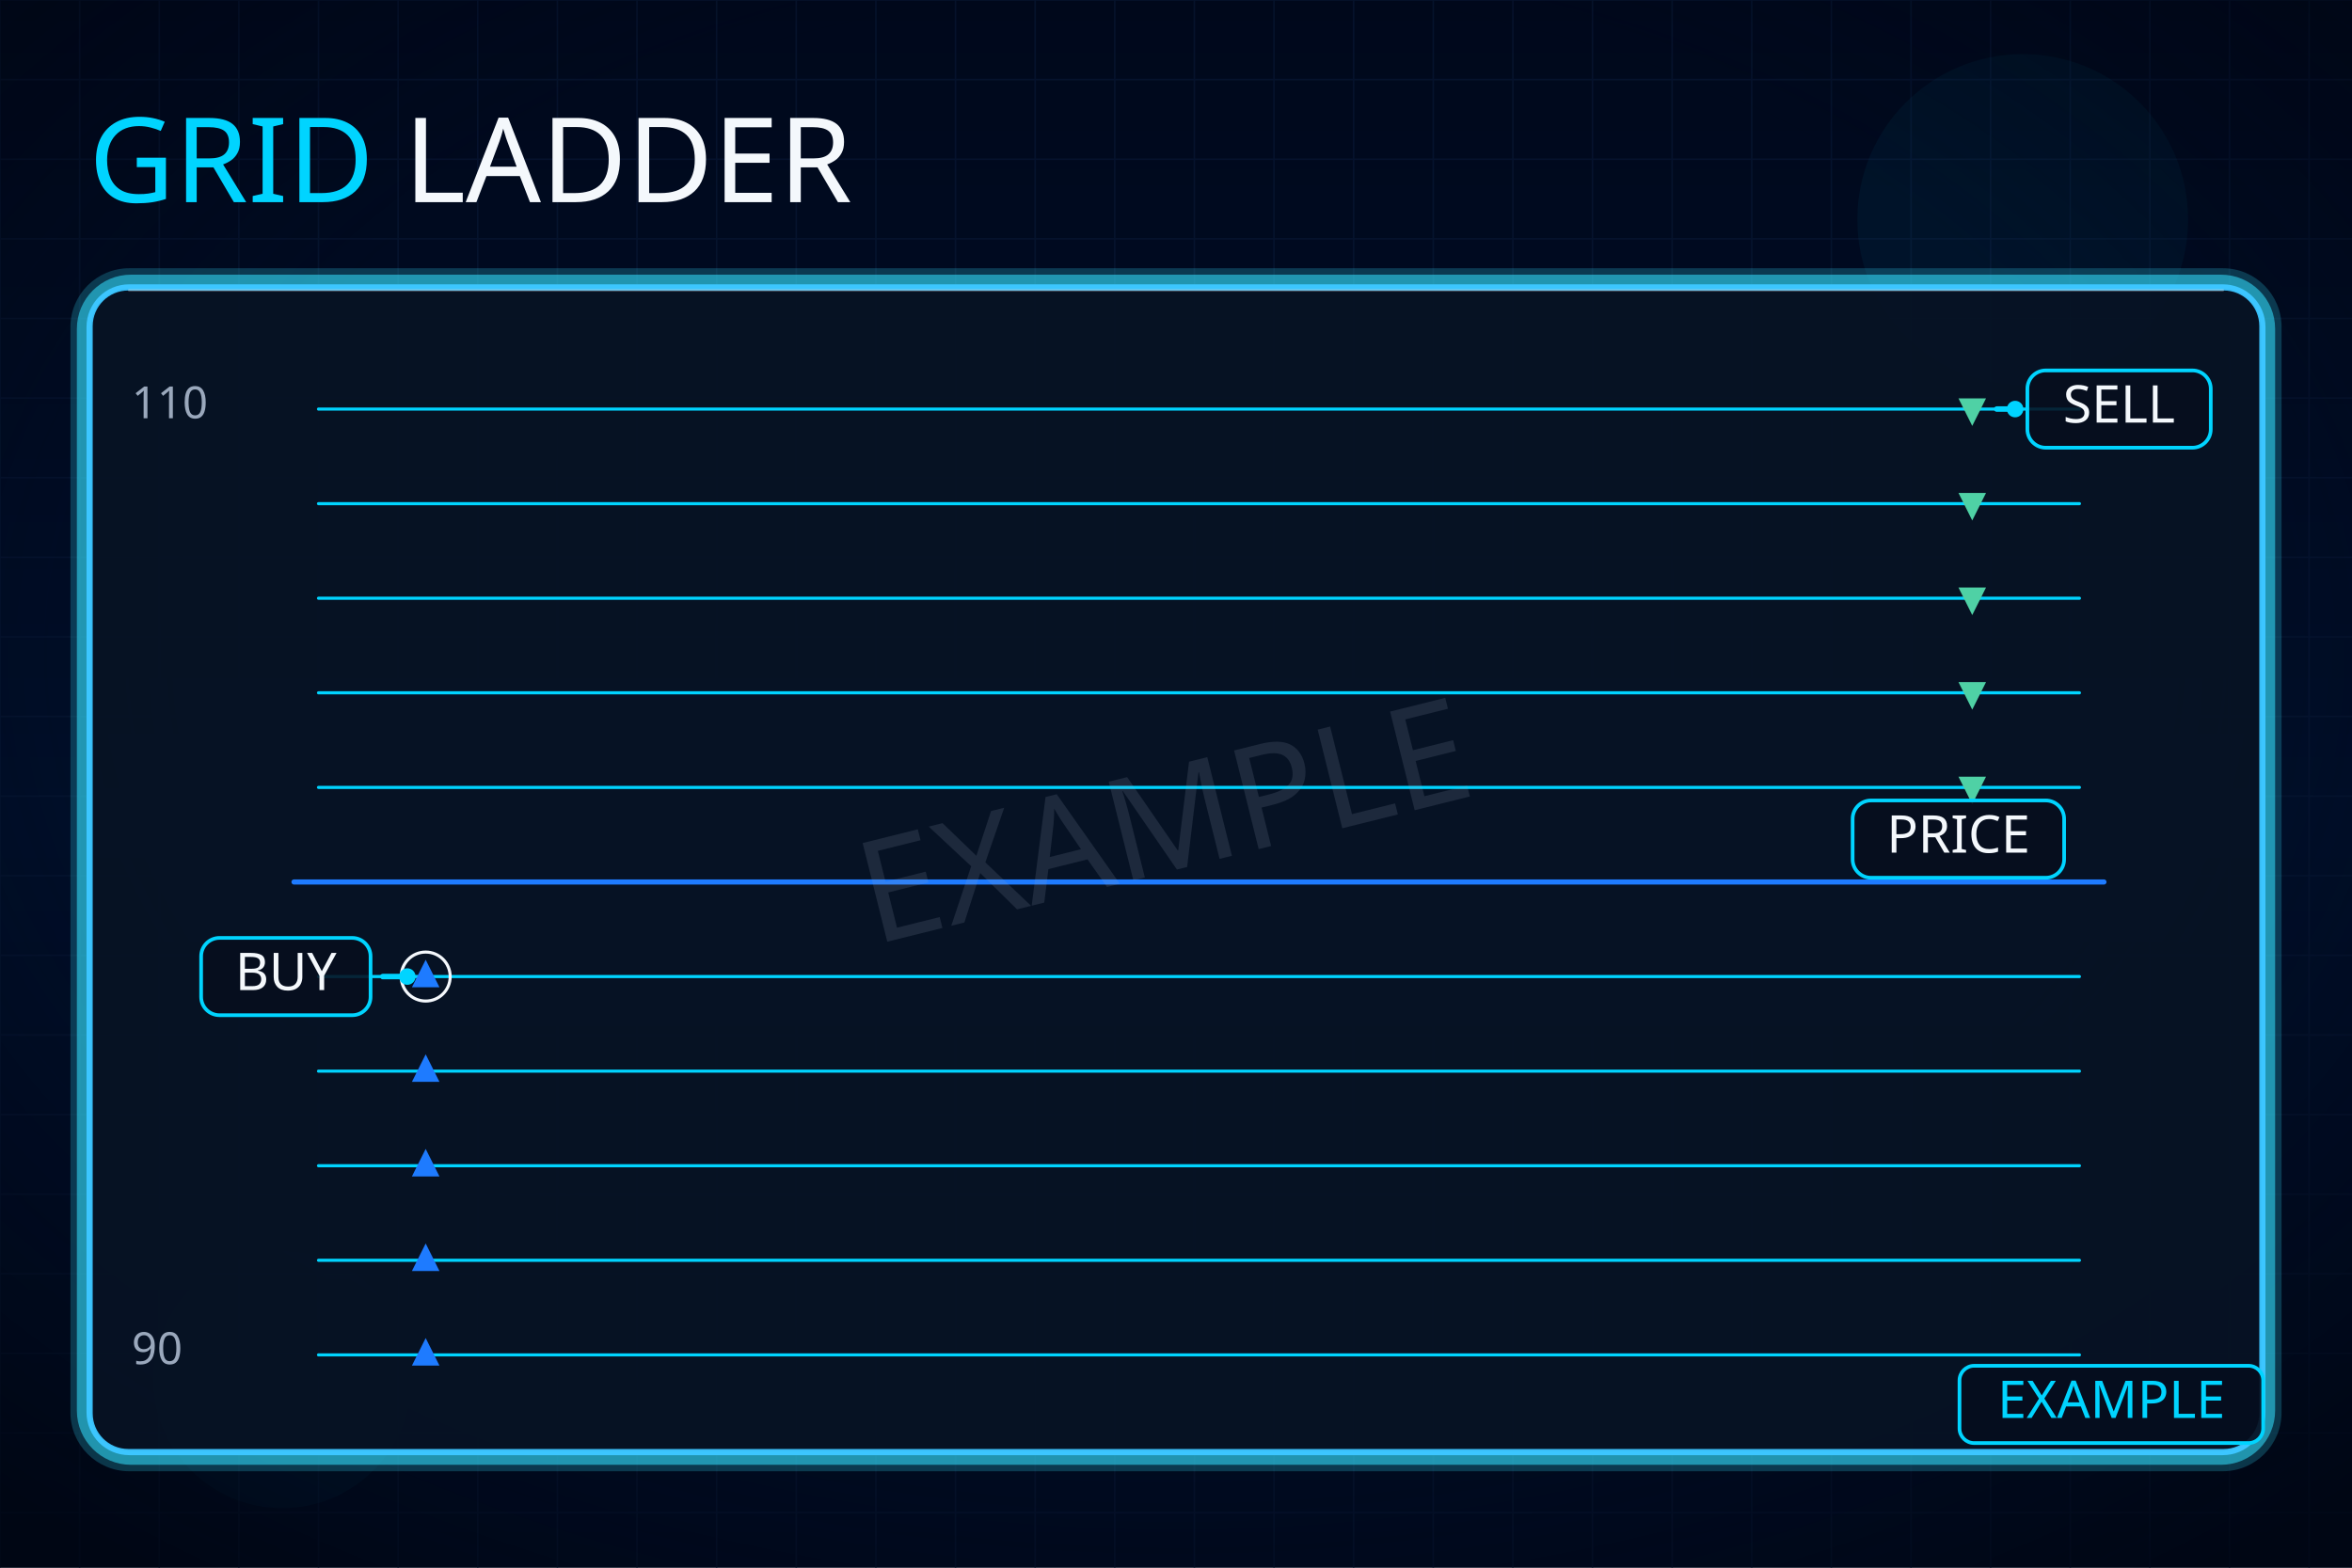
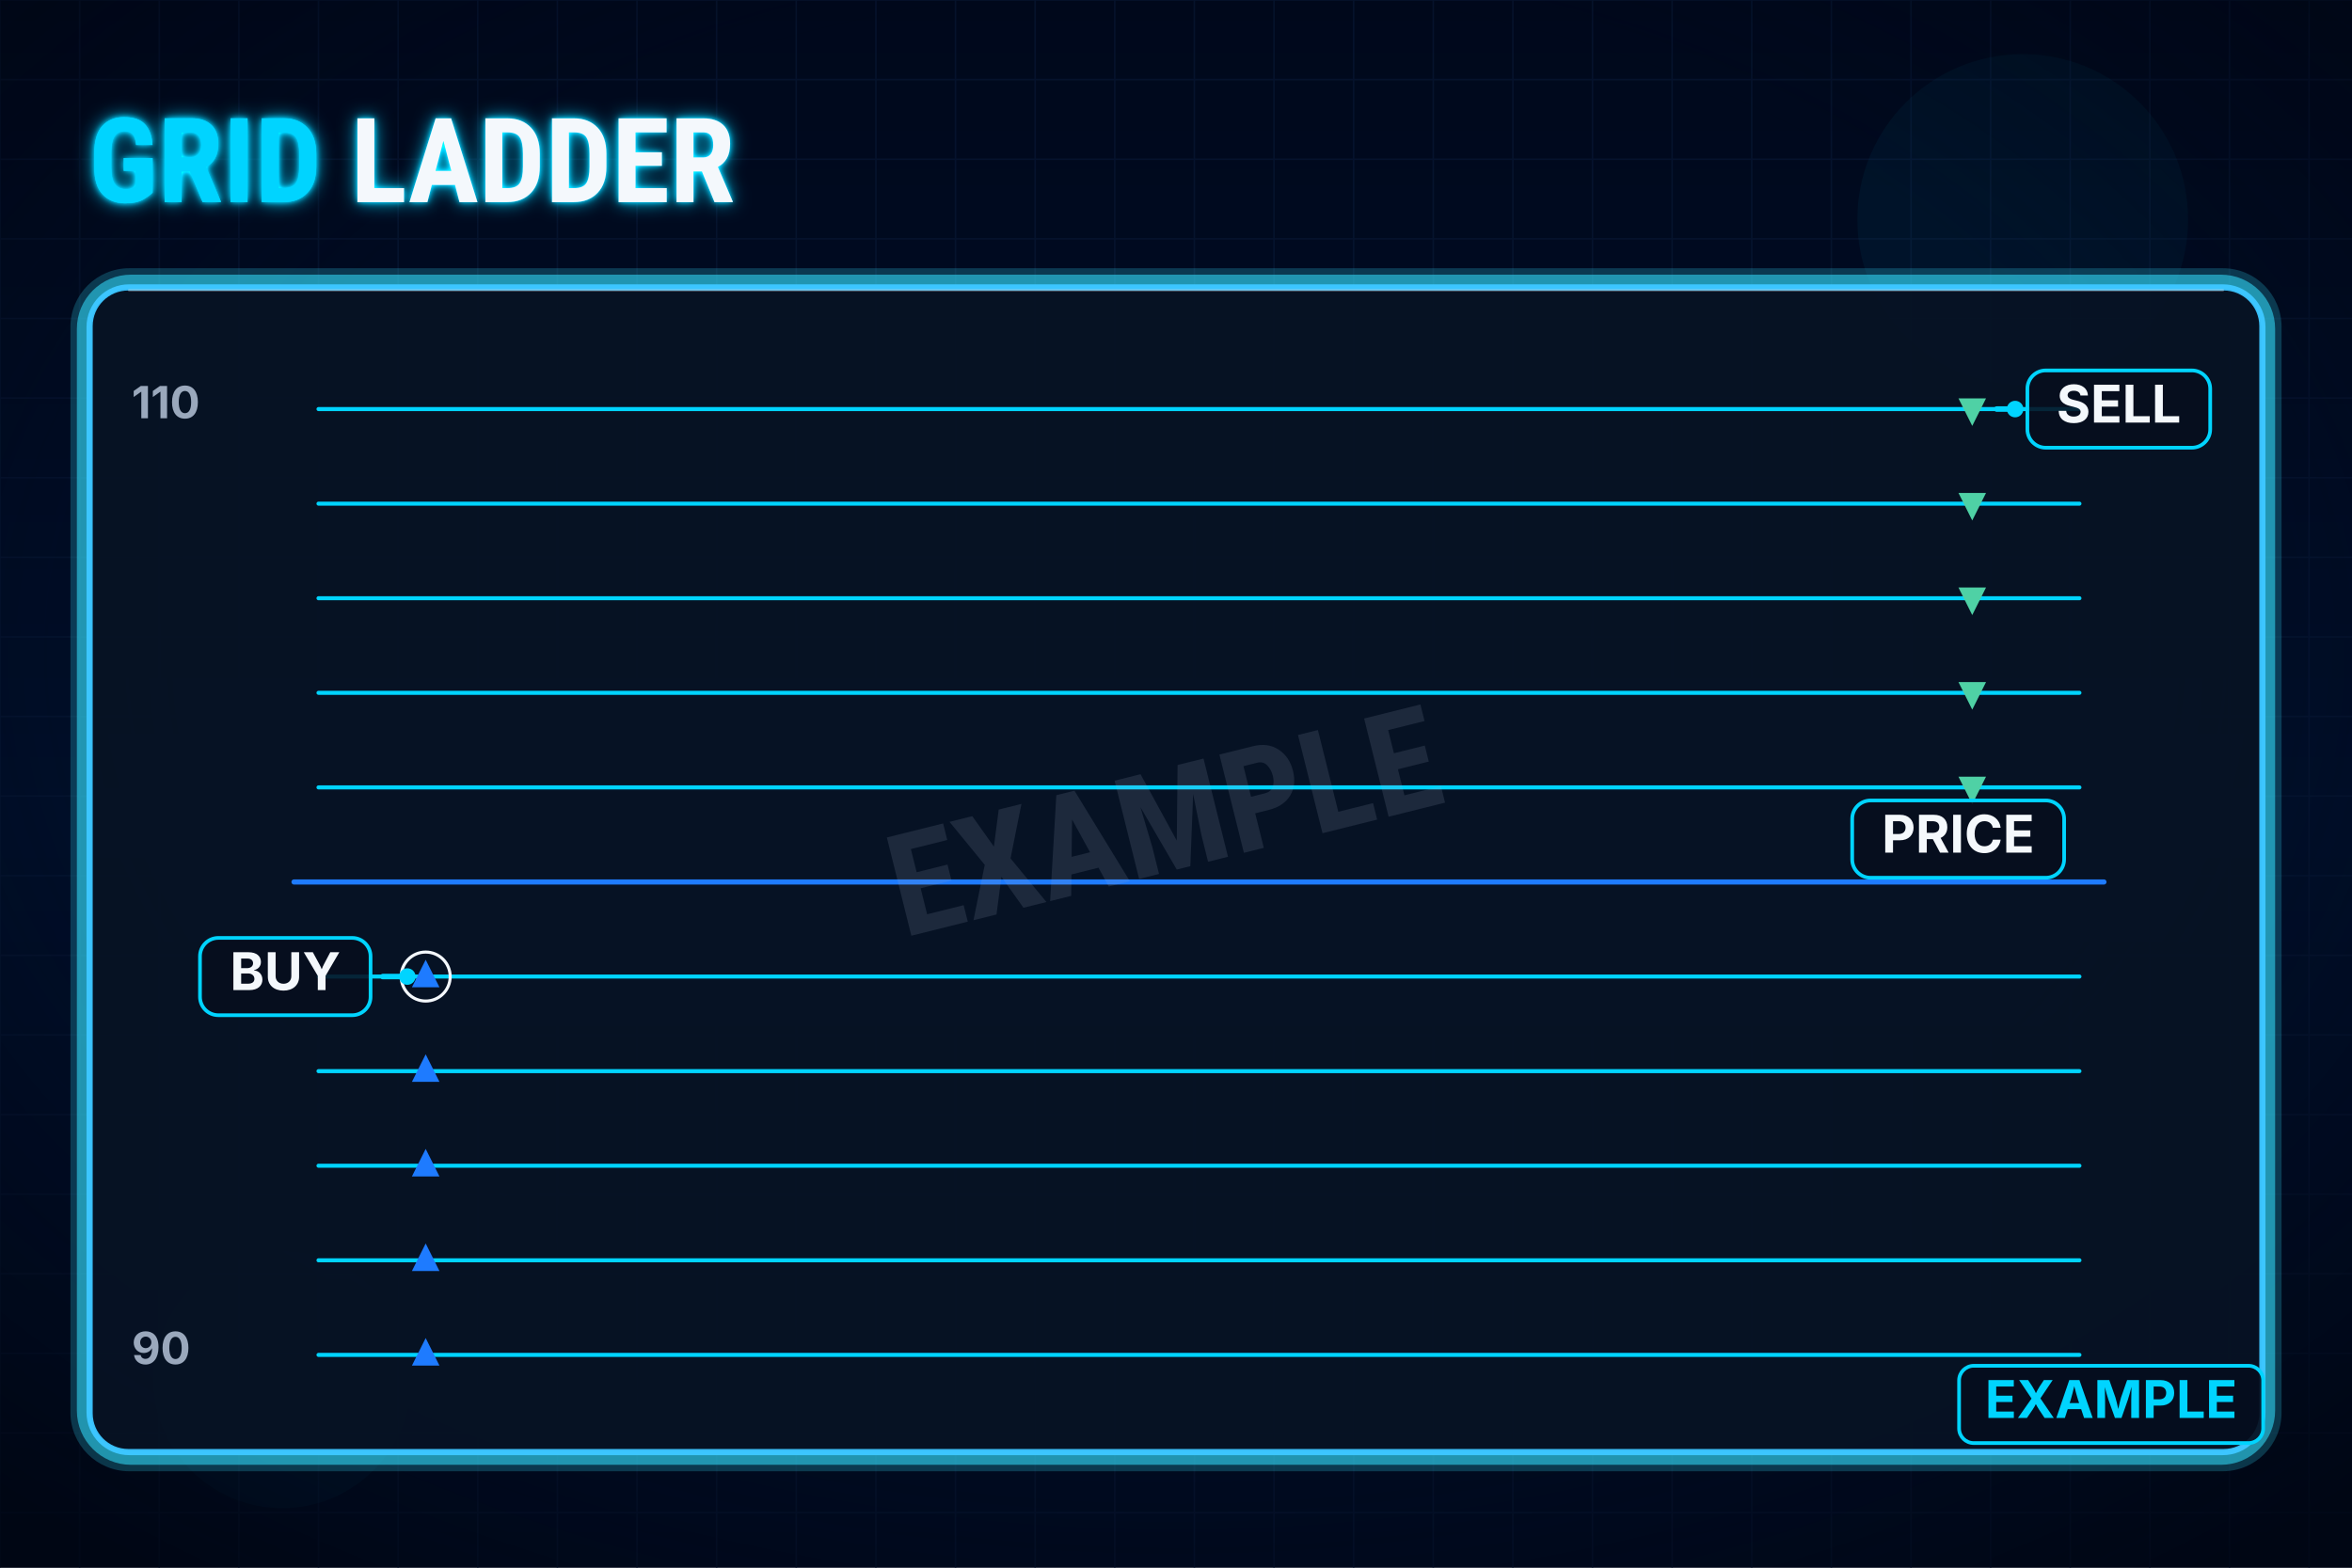
<svg xmlns="http://www.w3.org/2000/svg" width="1536" height="1024" viewBox="0 0 1536 1024">
  <defs>
    <style>
- @font-face { font-family: "Engine Regular"; src: url("../../illustration_engine/assets/fonts/Inter-Regular.ttf") format("truetype"); font-weight: 400; font-style: normal; }
- @font-face { font-family: "Engine Semi"; src: url("../../illustration_engine/assets/fonts/Inter-SemiBold.ttf") format("truetype"); font-weight: 400; font-style: normal; }
- @font-face { font-family: "Engine Bold"; src: url("../../illustration_engine/assets/fonts/Inter-Bold.ttf") format("truetype"); font-weight: 400; font-style: normal; }
- @font-face { font-family: "Engine Condensed"; src: url("../../illustration_engine/assets/fonts/RobotoCondensed-Bold.ttf") format("truetype"); font-weight: 400; font-style: normal; }
+ @font-face { font-family: "Inter"; src: url("file:///agent/repos/claude/skills/illustration-engine/illustration_engine/assets/fonts/Inter-Regular.ttf") format("truetype"); font-weight: normal; font-style: normal; }
+ @font-face { font-family: "Inter"; src: url("file:///agent/repos/claude/skills/illustration-engine/illustration_engine/assets/fonts/Inter-SemiBold.ttf") format("truetype"); font-weight: bold; font-style: normal; }
+ @font-face { font-family: "Inter"; src: url("file:///agent/repos/claude/skills/illustration-engine/illustration_engine/assets/fonts/Inter-Bold.ttf") format("truetype"); font-weight: bold; font-style: normal; }
+ @font-face { font-family: "Roboto Condensed"; src: url("file:///agent/repos/claude/skills/illustration-engine/illustration_engine/assets/fonts/RobotoCondensed-Bold.ttf") format("truetype"); font-weight: bold; font-style: normal; }
</style>
    <linearGradient id="bg1" x1="0" y1="0" x2="0" y2="1">
      <stop offset="0%" stop-color="#00081B" />
      <stop offset="52%" stop-color="#000F2A" />
      <stop offset="100%" stop-color="#000B21" />
    </linearGradient>
    <radialGradient id="vig2" cx="50%" cy="42%" r="72%">
      <stop offset="58%" stop-color="#00081B" stop-opacity="0" />
      <stop offset="100%" stop-color="#00040F" stop-opacity="0.72" />
    </radialGradient>
-     <filter id="softglow" x="-60%" y="-60%" width="220%" height="220%">
-       <feGaussianBlur stdDeviation="2.64" />
+     <filter id="bloom" x="-80%" y="-80%" width="260%" height="260%" color-interpolation-filters="sRGB">
+       <feGaussianBlur in="SourceGraphic" stdDeviation="6" result="wide" />
+       <feGaussianBlur in="SourceGraphic" stdDeviation="1.92" result="tight" />
+       <feComposite in="wide" in2="tight" operator="arithmetic" k1="0" k2="1" k3="1" k4="0" result="add" />
+       <feMerge>
+         <feMergeNode in="add" />
+         <feMergeNode in="SourceGraphic" />
+       </feMerge>
    </filter>
  </defs>
  <rect x="0" y="0" width="1536" height="1024" rx="0" ry="0" fill="url(#bg1)" fill-opacity="1" stroke="none" stroke-width="0" stroke-opacity="1" />
  <g opacity="0.55">
    <line x1="0" y1="0" x2="0" y2="1024" stroke="#0A1A38" stroke-width="1" stroke-linecap="round" stroke-opacity="1" />
    <line x1="52" y1="0" x2="52" y2="1024" stroke="#0A1A38" stroke-width="1" stroke-linecap="round" stroke-opacity="1" />
    <line x1="104" y1="0" x2="104" y2="1024" stroke="#0A1A38" stroke-width="1" stroke-linecap="round" stroke-opacity="1" />
    <line x1="156" y1="0" x2="156" y2="1024" stroke="#0A1A38" stroke-width="1" stroke-linecap="round" stroke-opacity="1" />
    <line x1="208" y1="0" x2="208" y2="1024" stroke="#0A1A38" stroke-width="1" stroke-linecap="round" stroke-opacity="1" />
    <line x1="260" y1="0" x2="260" y2="1024" stroke="#0A1A38" stroke-width="1" stroke-linecap="round" stroke-opacity="1" />
    <line x1="312" y1="0" x2="312" y2="1024" stroke="#0A1A38" stroke-width="1" stroke-linecap="round" stroke-opacity="1" />
    <line x1="364" y1="0" x2="364" y2="1024" stroke="#0A1A38" stroke-width="1" stroke-linecap="round" stroke-opacity="1" />
    <line x1="416" y1="0" x2="416" y2="1024" stroke="#0A1A38" stroke-width="1" stroke-linecap="round" stroke-opacity="1" />
    <line x1="468" y1="0" x2="468" y2="1024" stroke="#0A1A38" stroke-width="1" stroke-linecap="round" stroke-opacity="1" />
    <line x1="520" y1="0" x2="520" y2="1024" stroke="#0A1A38" stroke-width="1" stroke-linecap="round" stroke-opacity="1" />
    <line x1="572" y1="0" x2="572" y2="1024" stroke="#0A1A38" stroke-width="1" stroke-linecap="round" stroke-opacity="1" />
    <line x1="624" y1="0" x2="624" y2="1024" stroke="#0A1A38" stroke-width="1" stroke-linecap="round" stroke-opacity="1" />
    <line x1="676" y1="0" x2="676" y2="1024" stroke="#0A1A38" stroke-width="1" stroke-linecap="round" stroke-opacity="1" />
    <line x1="728" y1="0" x2="728" y2="1024" stroke="#0A1A38" stroke-width="1" stroke-linecap="round" stroke-opacity="1" />
    <line x1="780" y1="0" x2="780" y2="1024" stroke="#0A1A38" stroke-width="1" stroke-linecap="round" stroke-opacity="1" />
    <line x1="832" y1="0" x2="832" y2="1024" stroke="#0A1A38" stroke-width="1" stroke-linecap="round" stroke-opacity="1" />
    <line x1="884" y1="0" x2="884" y2="1024" stroke="#0A1A38" stroke-width="1" stroke-linecap="round" stroke-opacity="1" />
    <line x1="936" y1="0" x2="936" y2="1024" stroke="#0A1A38" stroke-width="1" stroke-linecap="round" stroke-opacity="1" />
    <line x1="988" y1="0" x2="988" y2="1024" stroke="#0A1A38" stroke-width="1" stroke-linecap="round" stroke-opacity="1" />
    <line x1="1040" y1="0" x2="1040" y2="1024" stroke="#0A1A38" stroke-width="1" stroke-linecap="round" stroke-opacity="1" />
    <line x1="1092" y1="0" x2="1092" y2="1024" stroke="#0A1A38" stroke-width="1" stroke-linecap="round" stroke-opacity="1" />
    <line x1="1144" y1="0" x2="1144" y2="1024" stroke="#0A1A38" stroke-width="1" stroke-linecap="round" stroke-opacity="1" />
    <line x1="1196" y1="0" x2="1196" y2="1024" stroke="#0A1A38" stroke-width="1" stroke-linecap="round" stroke-opacity="1" />
    <line x1="1248" y1="0" x2="1248" y2="1024" stroke="#0A1A38" stroke-width="1" stroke-linecap="round" stroke-opacity="1" />
    <line x1="1300" y1="0" x2="1300" y2="1024" stroke="#0A1A38" stroke-width="1" stroke-linecap="round" stroke-opacity="1" />
    <line x1="1352" y1="0" x2="1352" y2="1024" stroke="#0A1A38" stroke-width="1" stroke-linecap="round" stroke-opacity="1" />
    <line x1="1404" y1="0" x2="1404" y2="1024" stroke="#0A1A38" stroke-width="1" stroke-linecap="round" stroke-opacity="1" />
    <line x1="1456" y1="0" x2="1456" y2="1024" stroke="#0A1A38" stroke-width="1" stroke-linecap="round" stroke-opacity="1" />
    <line x1="1508" y1="0" x2="1508" y2="1024" stroke="#0A1A38" stroke-width="1" stroke-linecap="round" stroke-opacity="1" />
    <line x1="0" y1="0" x2="1536" y2="0" stroke="#0A1A38" stroke-width="1" stroke-linecap="round" stroke-opacity="1" />
    <line x1="0" y1="52" x2="1536" y2="52" stroke="#0A1A38" stroke-width="1" stroke-linecap="round" stroke-opacity="1" />
    <line x1="0" y1="104" x2="1536" y2="104" stroke="#0A1A38" stroke-width="1" stroke-linecap="round" stroke-opacity="1" />
    <line x1="0" y1="156" x2="1536" y2="156" stroke="#0A1A38" stroke-width="1" stroke-linecap="round" stroke-opacity="1" />
    <line x1="0" y1="208" x2="1536" y2="208" stroke="#0A1A38" stroke-width="1" stroke-linecap="round" stroke-opacity="1" />
    <line x1="0" y1="260" x2="1536" y2="260" stroke="#0A1A38" stroke-width="1" stroke-linecap="round" stroke-opacity="1" />
    <line x1="0" y1="312" x2="1536" y2="312" stroke="#0A1A38" stroke-width="1" stroke-linecap="round" stroke-opacity="1" />
    <line x1="0" y1="364" x2="1536" y2="364" stroke="#0A1A38" stroke-width="1" stroke-linecap="round" stroke-opacity="1" />
    <line x1="0" y1="416" x2="1536" y2="416" stroke="#0A1A38" stroke-width="1" stroke-linecap="round" stroke-opacity="1" />
    <line x1="0" y1="468" x2="1536" y2="468" stroke="#0A1A38" stroke-width="1" stroke-linecap="round" stroke-opacity="1" />
    <line x1="0" y1="520" x2="1536" y2="520" stroke="#0A1A38" stroke-width="1" stroke-linecap="round" stroke-opacity="1" />
    <line x1="0" y1="572" x2="1536" y2="572" stroke="#0A1A38" stroke-width="1" stroke-linecap="round" stroke-opacity="1" />
    <line x1="0" y1="624" x2="1536" y2="624" stroke="#0A1A38" stroke-width="1" stroke-linecap="round" stroke-opacity="1" />
    <line x1="0" y1="676" x2="1536" y2="676" stroke="#0A1A38" stroke-width="1" stroke-linecap="round" stroke-opacity="1" />
    <line x1="0" y1="728" x2="1536" y2="728" stroke="#0A1A38" stroke-width="1" stroke-linecap="round" stroke-opacity="1" />
    <line x1="0" y1="780" x2="1536" y2="780" stroke="#0A1A38" stroke-width="1" stroke-linecap="round" stroke-opacity="1" />
    <line x1="0" y1="832" x2="1536" y2="832" stroke="#0A1A38" stroke-width="1" stroke-linecap="round" stroke-opacity="1" />
    <line x1="0" y1="884" x2="1536" y2="884" stroke="#0A1A38" stroke-width="1" stroke-linecap="round" stroke-opacity="1" />
    <line x1="0" y1="936" x2="1536" y2="936" stroke="#0A1A38" stroke-width="1" stroke-linecap="round" stroke-opacity="1" />
    <line x1="0" y1="988" x2="1536" y2="988" stroke="#0A1A38" stroke-width="1" stroke-linecap="round" stroke-opacity="1" />
  </g>
  <circle cx="1320.96" cy="143.36" r="108" fill="#00D4FF" fill-opacity="0.045" stroke="none" stroke-width="0" />
  <circle cx="184.32" cy="901.12" r="84" fill="#00D4FF" fill-opacity="0.045" stroke="none" stroke-width="0" />
  <rect x="0" y="0" width="1536" height="1024" rx="0" ry="0" fill="url(#vig2)" fill-opacity="1" stroke="none" stroke-width="0" stroke-opacity="1" />
-   <text x="58" y="132.04" fill="#00D4FF" fill-opacity="1" font-family="Engine Condensed" font-size="77" text-anchor="start">GRID</text>
-   <text x="263.78" y="132.04" fill="#F4F8FC" fill-opacity="1" font-family="Engine Condensed" font-size="77" text-anchor="start">LADDER</text>
+   <text x="58" y="132.04" fill="#00D4FF" fill-opacity="0.85" font-family="Roboto Condensed" font-weight="bold" font-size="77" text-anchor="start" filter="url(#bloom)">GRID</text>
+   <text x="58" y="132.04" fill="#00D4FF" fill-opacity="1" font-family="Roboto Condensed" font-weight="bold" font-size="77" text-anchor="start">GRID</text>
+   <text x="229" y="132.04" fill="#00D4FF" fill-opacity="0.85" font-family="Roboto Condensed" font-weight="bold" font-size="77" text-anchor="start" filter="url(#bloom)">LADDER</text>
+   <text x="229" y="132.04" fill="#F4F8FC" fill-opacity="1" font-family="Roboto Condensed" font-weight="bold" font-size="77" text-anchor="start">LADDER</text>
  <rect x="46" y="175.2" width="1444" height="785.8" rx="38.4" ry="38.4" fill="#33E0FF" fill-opacity="0.22" stroke="none" stroke-width="0" stroke-opacity="1" />
  <rect x="54.4" y="183.6" width="1427.2" height="769" rx="31.2" ry="31.2" fill="none" fill-opacity="1" stroke="#33E0FF" stroke-width="8.4" stroke-opacity="0.55" />
  <rect x="58" y="187.2" width="1420" height="761.8" rx="26.4" ry="26.4" fill="#060E1E" fill-opacity="0.9" stroke="#3CC6FF" stroke-width="3" stroke-opacity="1" />
  <rect x="59.8" y="189" width="1416.4" height="758.2" rx="24" ry="24" fill="none" fill-opacity="1" stroke="#3CC6FF" stroke-width="1.5" stroke-opacity="0.95" />
  <line x1="84.4" y1="189.6" x2="1451.6" y2="189.6" stroke="#F4F8FC" stroke-width="1.68" stroke-linecap="round" stroke-opacity="0.28" />
-   <line x1="208" y1="885" x2="1358" y2="885" stroke="#00D4FF" stroke-width="5.71" stroke-linecap="round" stroke-opacity="0.95" filter="url(#softglow)" />
-   <line x1="208" y1="885" x2="1358" y2="885" stroke="#00D4FF" stroke-width="2.04" stroke-linecap="round" stroke-opacity="1" />
-   <line x1="208" y1="823.22" x2="1358" y2="823.22" stroke="#00D4FF" stroke-width="5.71" stroke-linecap="round" stroke-opacity="0.95" filter="url(#softglow)" />
-   <line x1="208" y1="823.22" x2="1358" y2="823.22" stroke="#00D4FF" stroke-width="2.04" stroke-linecap="round" stroke-opacity="1" />
-   <line x1="208" y1="761.44" x2="1358" y2="761.44" stroke="#00D4FF" stroke-width="5.71" stroke-linecap="round" stroke-opacity="0.95" filter="url(#softglow)" />
-   <line x1="208" y1="761.44" x2="1358" y2="761.44" stroke="#00D4FF" stroke-width="2.04" stroke-linecap="round" stroke-opacity="1" />
-   <line x1="208" y1="699.66" x2="1358" y2="699.66" stroke="#00D4FF" stroke-width="5.71" stroke-linecap="round" stroke-opacity="0.95" filter="url(#softglow)" />
-   <line x1="208" y1="699.66" x2="1358" y2="699.66" stroke="#00D4FF" stroke-width="2.04" stroke-linecap="round" stroke-opacity="1" />
-   <line x1="208" y1="637.88" x2="1358" y2="637.88" stroke="#00D4FF" stroke-width="5.71" stroke-linecap="round" stroke-opacity="0.95" filter="url(#softglow)" />
-   <line x1="208" y1="637.88" x2="1358" y2="637.88" stroke="#00D4FF" stroke-width="2.04" stroke-linecap="round" stroke-opacity="1" />
-   <line x1="208" y1="576.1" x2="1358" y2="576.1" stroke="#00D4FF" stroke-width="5.71" stroke-linecap="round" stroke-opacity="0.95" filter="url(#softglow)" />
-   <line x1="208" y1="576.1" x2="1358" y2="576.1" stroke="#00D4FF" stroke-width="2.04" stroke-linecap="round" stroke-opacity="1" />
-   <line x1="208" y1="514.32" x2="1358" y2="514.32" stroke="#00D4FF" stroke-width="5.71" stroke-linecap="round" stroke-opacity="0.95" filter="url(#softglow)" />
-   <line x1="208" y1="514.32" x2="1358" y2="514.32" stroke="#00D4FF" stroke-width="2.04" stroke-linecap="round" stroke-opacity="1" />
-   <line x1="208" y1="452.54" x2="1358" y2="452.54" stroke="#00D4FF" stroke-width="5.71" stroke-linecap="round" stroke-opacity="0.95" filter="url(#softglow)" />
-   <line x1="208" y1="452.54" x2="1358" y2="452.54" stroke="#00D4FF" stroke-width="2.04" stroke-linecap="round" stroke-opacity="1" />
-   <line x1="208" y1="390.76" x2="1358" y2="390.76" stroke="#00D4FF" stroke-width="5.71" stroke-linecap="round" stroke-opacity="0.95" filter="url(#softglow)" />
-   <line x1="208" y1="390.76" x2="1358" y2="390.76" stroke="#00D4FF" stroke-width="2.04" stroke-linecap="round" stroke-opacity="1" />
-   <line x1="208" y1="328.98" x2="1358" y2="328.98" stroke="#00D4FF" stroke-width="5.71" stroke-linecap="round" stroke-opacity="0.95" filter="url(#softglow)" />
-   <line x1="208" y1="328.98" x2="1358" y2="328.98" stroke="#00D4FF" stroke-width="2.04" stroke-linecap="round" stroke-opacity="1" />
-   <line x1="208" y1="267.2" x2="1358" y2="267.2" stroke="#00D4FF" stroke-width="5.71" stroke-linecap="round" stroke-opacity="0.95" filter="url(#softglow)" />
-   <line x1="208" y1="267.2" x2="1358" y2="267.2" stroke="#00D4FF" stroke-width="2.04" stroke-linecap="round" stroke-opacity="1" />
-   <line x1="192" y1="576.1" x2="1374" y2="576.1" stroke="#1E7BFF" stroke-width="9.41" stroke-linecap="round" stroke-opacity="0.95" filter="url(#softglow)" />
+   <line x1="208" y1="885" x2="1358" y2="885" stroke="#00D4FF" stroke-width="6.94" stroke-linecap="round" stroke-opacity="0.95" filter="url(#bloom)" />
+   <line x1="208" y1="885" x2="1358" y2="885" stroke="#00D4FF" stroke-width="2.64" stroke-linecap="round" stroke-opacity="1" />
+   <line x1="208" y1="823.22" x2="1358" y2="823.22" stroke="#00D4FF" stroke-width="6.94" stroke-linecap="round" stroke-opacity="0.95" filter="url(#bloom)" />
+   <line x1="208" y1="823.22" x2="1358" y2="823.22" stroke="#00D4FF" stroke-width="2.64" stroke-linecap="round" stroke-opacity="1" />
+   <line x1="208" y1="761.44" x2="1358" y2="761.44" stroke="#00D4FF" stroke-width="6.94" stroke-linecap="round" stroke-opacity="0.95" filter="url(#bloom)" />
+   <line x1="208" y1="761.44" x2="1358" y2="761.44" stroke="#00D4FF" stroke-width="2.64" stroke-linecap="round" stroke-opacity="1" />
+   <line x1="208" y1="699.66" x2="1358" y2="699.66" stroke="#00D4FF" stroke-width="6.94" stroke-linecap="round" stroke-opacity="0.95" filter="url(#bloom)" />
+   <line x1="208" y1="699.66" x2="1358" y2="699.66" stroke="#00D4FF" stroke-width="2.64" stroke-linecap="round" stroke-opacity="1" />
+   <line x1="208" y1="637.88" x2="1358" y2="637.88" stroke="#00D4FF" stroke-width="6.94" stroke-linecap="round" stroke-opacity="0.95" filter="url(#bloom)" />
+   <line x1="208" y1="637.88" x2="1358" y2="637.88" stroke="#00D4FF" stroke-width="2.64" stroke-linecap="round" stroke-opacity="1" />
+   <line x1="208" y1="576.1" x2="1358" y2="576.1" stroke="#00D4FF" stroke-width="6.94" stroke-linecap="round" stroke-opacity="0.95" filter="url(#bloom)" />
+   <line x1="208" y1="576.1" x2="1358" y2="576.1" stroke="#00D4FF" stroke-width="2.64" stroke-linecap="round" stroke-opacity="1" />
+   <line x1="208" y1="514.32" x2="1358" y2="514.32" stroke="#00D4FF" stroke-width="6.94" stroke-linecap="round" stroke-opacity="0.95" filter="url(#bloom)" />
+   <line x1="208" y1="514.32" x2="1358" y2="514.32" stroke="#00D4FF" stroke-width="2.64" stroke-linecap="round" stroke-opacity="1" />
+   <line x1="208" y1="452.54" x2="1358" y2="452.54" stroke="#00D4FF" stroke-width="6.94" stroke-linecap="round" stroke-opacity="0.95" filter="url(#bloom)" />
+   <line x1="208" y1="452.54" x2="1358" y2="452.54" stroke="#00D4FF" stroke-width="2.64" stroke-linecap="round" stroke-opacity="1" />
+   <line x1="208" y1="390.76" x2="1358" y2="390.76" stroke="#00D4FF" stroke-width="6.94" stroke-linecap="round" stroke-opacity="0.95" filter="url(#bloom)" />
+   <line x1="208" y1="390.76" x2="1358" y2="390.76" stroke="#00D4FF" stroke-width="2.64" stroke-linecap="round" stroke-opacity="1" />
+   <line x1="208" y1="328.98" x2="1358" y2="328.98" stroke="#00D4FF" stroke-width="6.94" stroke-linecap="round" stroke-opacity="0.95" filter="url(#bloom)" />
+   <line x1="208" y1="328.98" x2="1358" y2="328.98" stroke="#00D4FF" stroke-width="2.64" stroke-linecap="round" stroke-opacity="1" />
+   <line x1="208" y1="267.2" x2="1358" y2="267.2" stroke="#00D4FF" stroke-width="6.94" stroke-linecap="round" stroke-opacity="0.95" filter="url(#bloom)" />
+   <line x1="208" y1="267.2" x2="1358" y2="267.2" stroke="#00D4FF" stroke-width="2.64" stroke-linecap="round" stroke-opacity="1" />
+   <line x1="192" y1="576.1" x2="1374" y2="576.1" stroke="#1E7BFF" stroke-width="11.42" stroke-linecap="round" stroke-opacity="0.95" filter="url(#bloom)" />
  <line x1="192" y1="576.1" x2="1374" y2="576.1" stroke="#1E7BFF" stroke-width="3.36" stroke-linecap="round" stroke-opacity="1" />
  <polygon points="278,874 269,892 287,892" fill="#1E7BFF" fill-opacity="1" stroke="none" stroke-width="0" stroke-linejoin="round" />
  <polygon points="278,812.22 269,830.22 287,830.22" fill="#1E7BFF" fill-opacity="1" stroke="none" stroke-width="0" stroke-linejoin="round" />
  <polygon points="278,750.44 269,768.44 287,768.44" fill="#1E7BFF" fill-opacity="1" stroke="none" stroke-width="0" stroke-linejoin="round" />
  <polygon points="278,688.66 269,706.66 287,706.66" fill="#1E7BFF" fill-opacity="1" stroke="none" stroke-width="0" stroke-linejoin="round" />
  <polygon points="278,626.88 269,644.88 287,644.88" fill="#1E7BFF" fill-opacity="1" stroke="none" stroke-width="0" stroke-linejoin="round" />
  <polygon points="1288,525.32 1279,507.32 1297,507.32" fill="#4FD1A5" fill-opacity="1" stroke="none" stroke-width="0" stroke-linejoin="round" />
  <polygon points="1288,463.54 1279,445.54 1297,445.54" fill="#4FD1A5" fill-opacity="1" stroke="none" stroke-width="0" stroke-linejoin="round" />
  <polygon points="1288,401.76 1279,383.76 1297,383.76" fill="#4FD1A5" fill-opacity="1" stroke="none" stroke-width="0" stroke-linejoin="round" />
  <polygon points="1288,339.98 1279,321.98 1297,321.98" fill="#4FD1A5" fill-opacity="1" stroke="none" stroke-width="0" stroke-linejoin="round" />
  <polygon points="1288,278.2 1279,260.2 1297,260.2" fill="#4FD1A5" fill-opacity="1" stroke="none" stroke-width="0" stroke-linejoin="round" />
  <circle cx="278" cy="637.88" r="16" fill="none" fill-opacity="1" stroke="#F4F8FC" stroke-width="2" />
-   <line x1="250" y1="637.88" x2="266" y2="637.88" stroke="#00D4FF" stroke-width="10.08" stroke-linecap="round" stroke-opacity="0.95" filter="url(#softglow)" />
+   <line x1="250" y1="637.88" x2="266" y2="637.88" stroke="#00D4FF" stroke-width="12.24" stroke-linecap="round" stroke-opacity="0.95" filter="url(#bloom)" />
  <line x1="250" y1="637.88" x2="266" y2="637.88" stroke="#00D4FF" stroke-width="3.6" stroke-linecap="round" stroke-opacity="1" />
  <circle cx="266" cy="637.88" r="5.4" fill="#00D4FF" fill-opacity="1" stroke="none" stroke-width="0" />
-   <rect x="131.35" y="612.64" width="110.65" height="50.48" rx="12" ry="12" fill="#060E1E" fill-opacity="0.88" stroke="#00D4FF" stroke-width="2.4" stroke-opacity="1" />
-   <text x="186.68" y="646.72" fill="#F4F8FC" fill-opacity="1" font-family="Engine Bold" font-size="34" text-anchor="middle">BUY</text>
-   <line x1="1304" y1="267.2" x2="1316" y2="267.2" stroke="#00D4FF" stroke-width="10.08" stroke-linecap="round" stroke-opacity="0.95" filter="url(#softglow)" />
+   <rect x="130.6" y="612.64" width="111.4" height="50.48" rx="12" ry="12" fill="#060E1E" fill-opacity="0.88" stroke="#00D4FF" stroke-width="2.4" stroke-opacity="1" />
+   <text x="186.3" y="646.72" fill="#F4F8FC" fill-opacity="1" font-family="Inter" font-weight="bold" font-size="34" text-anchor="middle">BUY</text>
+   <line x1="1304" y1="267.2" x2="1316" y2="267.2" stroke="#00D4FF" stroke-width="12.24" stroke-linecap="round" stroke-opacity="0.95" filter="url(#bloom)" />
  <line x1="1304" y1="267.2" x2="1316" y2="267.2" stroke="#00D4FF" stroke-width="3.6" stroke-linecap="round" stroke-opacity="1" />
  <circle cx="1316" cy="267.2" r="5.4" fill="#00D4FF" fill-opacity="1" stroke="none" stroke-width="0" />
-   <rect x="1324" y="241.96" width="119.76" height="50.48" rx="12" ry="12" fill="#060E1E" fill-opacity="0.88" stroke="#00D4FF" stroke-width="2.4" stroke-opacity="1" />
-   <text x="1383.88" y="276.04" fill="#F4F8FC" fill-opacity="1" font-family="Engine Bold" font-size="34" text-anchor="middle">SELL</text>
-   <rect x="1209.88" y="522.86" width="138.12" height="50.48" rx="12" ry="12" fill="#060E1E" fill-opacity="0.88" stroke="#00D4FF" stroke-width="2.4" stroke-opacity="1" />
-   <text x="1278.94" y="556.94" fill="#F4F8FC" fill-opacity="1" font-family="Engine Bold" font-size="34" text-anchor="middle">PRICE</text>
-   <text x="86" y="891" fill="#9AA8BC" fill-opacity="1" font-family="Engine Semi" font-size="29" text-anchor="start">90</text>
-   <text x="86" y="273.2" fill="#9AA8BC" fill-opacity="1" font-family="Engine Semi" font-size="29" text-anchor="start">110</text>
-   <text x="768" y="568.1" fill="#9AA8BC" fill-opacity="0.16" font-family="Engine Condensed" font-size="93" text-anchor="middle" transform="rotate(-14 768 568.1)">EXAMPLE</text>
-   <rect x="1279.67" y="892.12" width="198.33" height="50.48" rx="9.6" ry="9.6" fill="#060E1E" fill-opacity="0.92" stroke="#00D4FF" stroke-width="2.4" stroke-opacity="1" />
-   <text x="1378.83" y="926.2" fill="#00D4FF" fill-opacity="1" font-family="Engine Bold" font-size="34" text-anchor="middle">EXAMPLE</text>
+   <rect x="1324" y="241.96" width="119.4" height="50.48" rx="12" ry="12" fill="#060E1E" fill-opacity="0.88" stroke="#00D4FF" stroke-width="2.4" stroke-opacity="1" />
+   <text x="1383.7" y="276.04" fill="#F4F8FC" fill-opacity="1" font-family="Inter" font-weight="bold" font-size="34" text-anchor="middle">SELL</text>
+   <rect x="1209.6" y="522.86" width="138.4" height="50.48" rx="12" ry="12" fill="#060E1E" fill-opacity="0.88" stroke="#00D4FF" stroke-width="2.4" stroke-opacity="1" />
+   <text x="1278.8" y="556.94" fill="#F4F8FC" fill-opacity="1" font-family="Inter" font-weight="bold" font-size="34" text-anchor="middle">PRICE</text>
+   <text x="86" y="891" fill="#9AA8BC" fill-opacity="1" font-family="Inter" font-weight="bold" font-size="29" text-anchor="start">90</text>
+   <text x="86" y="273.2" fill="#9AA8BC" fill-opacity="1" font-family="Inter" font-weight="bold" font-size="29" text-anchor="start">110</text>
+   <text x="768" y="568.1" fill="#9AA8BC" fill-opacity="0.16" font-family="Roboto Condensed" font-weight="bold" font-size="93" text-anchor="middle" transform="rotate(-14 768 568.1)">EXAMPLE</text>
+   <rect x="1279.4" y="892.12" width="198.6" height="50.48" rx="9.6" ry="9.6" fill="#060E1E" fill-opacity="0.92" stroke="#00D4FF" stroke-width="2.4" stroke-opacity="1" />
+   <text x="1378.7" y="926.2" fill="#00D4FF" fill-opacity="1" font-family="Inter" font-weight="bold" font-size="34" text-anchor="middle">EXAMPLE</text>
</svg>
